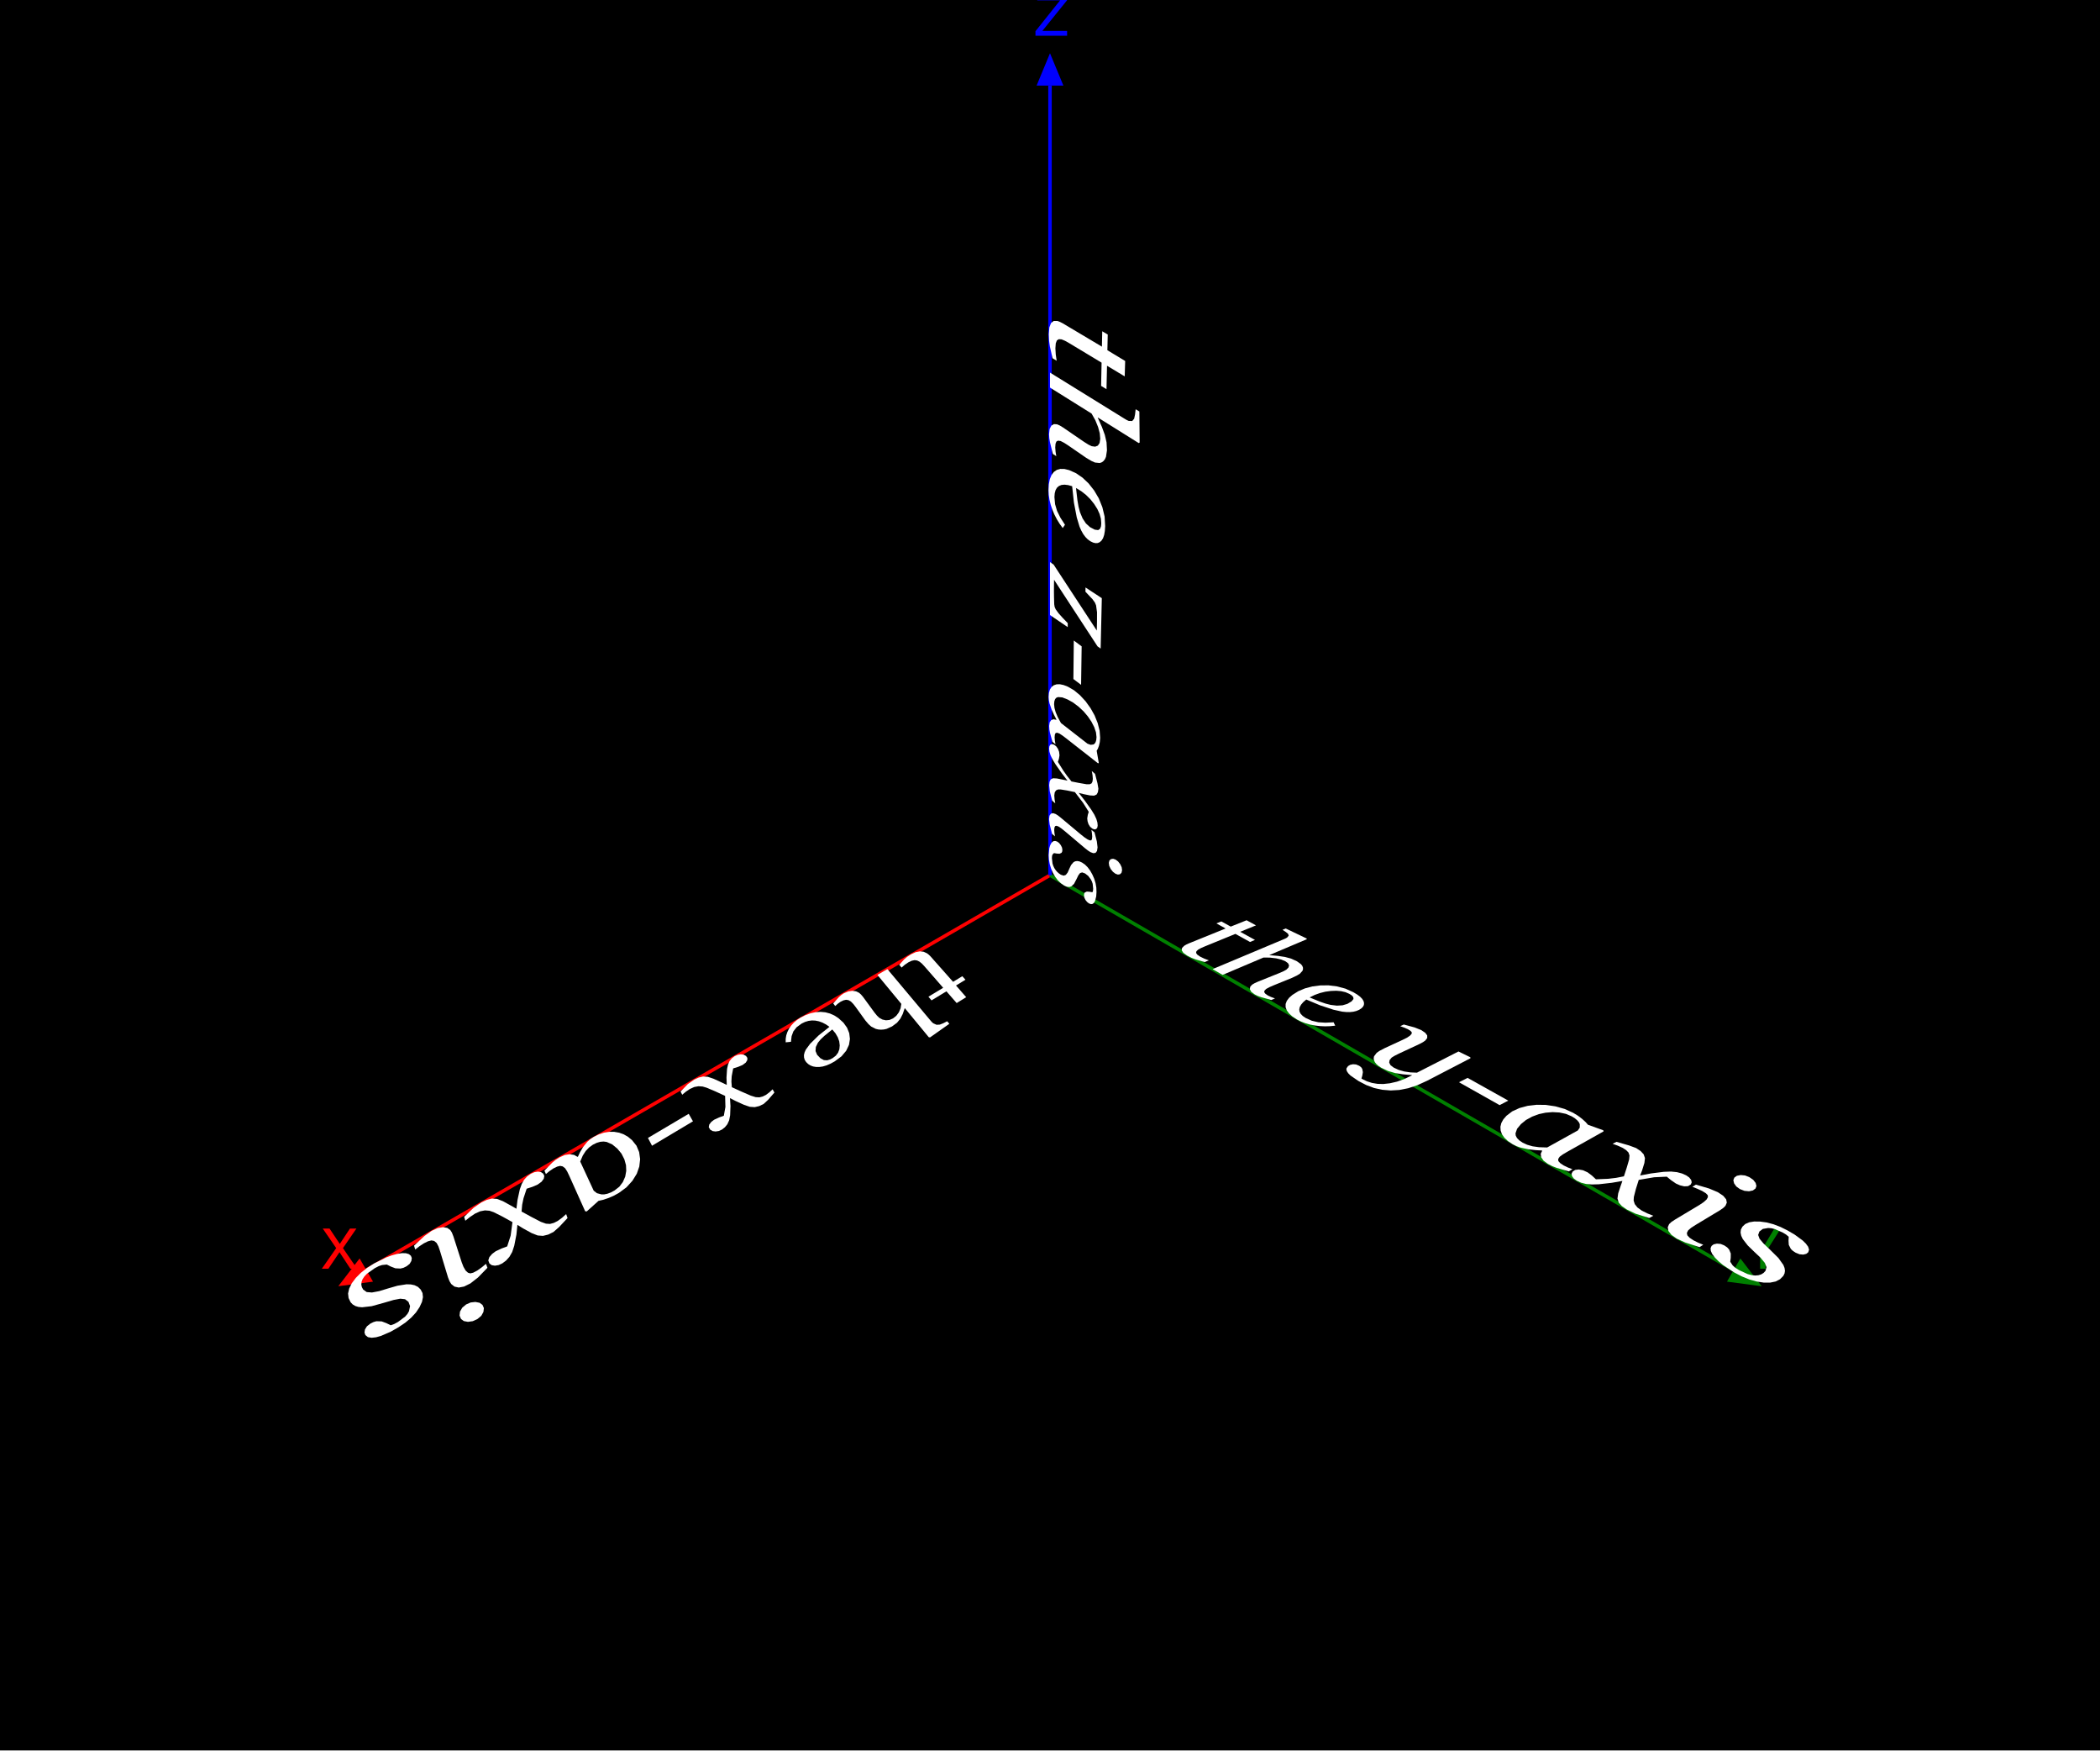
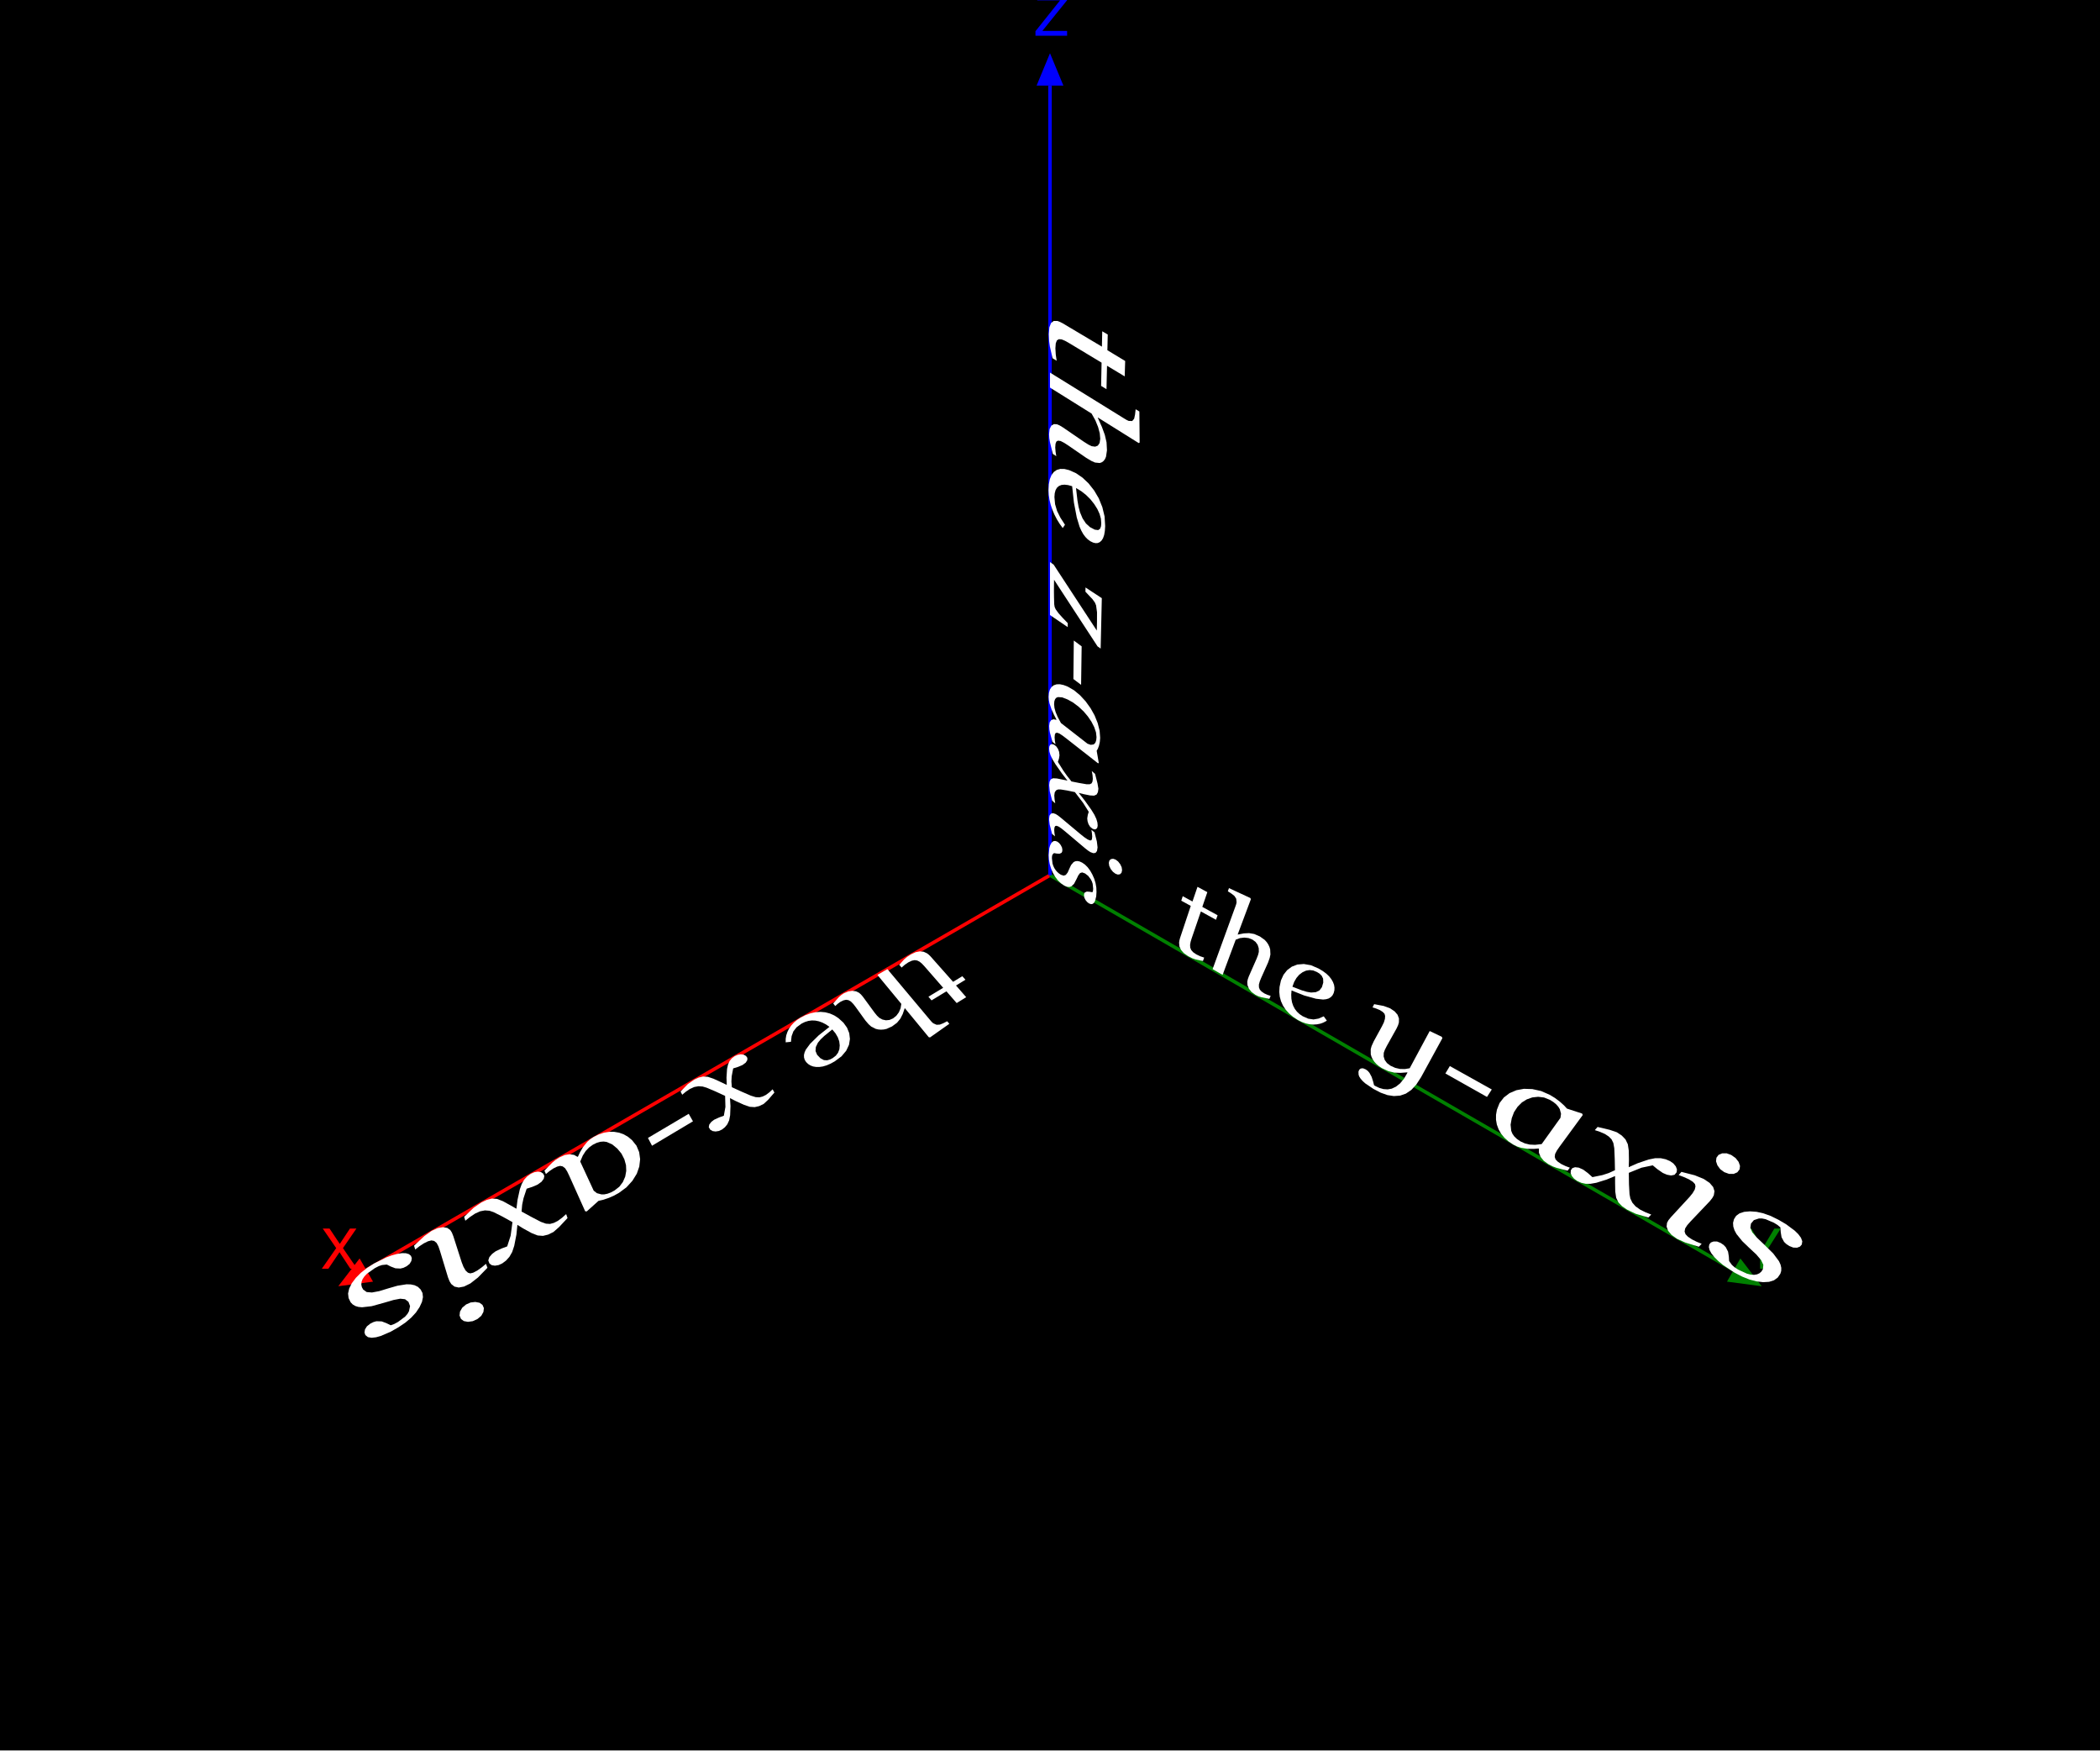
<svg xmlns="http://www.w3.org/2000/svg" xmlns:xlink="http://www.w3.org/1999/xlink" width="600pt" height="500pt" viewBox="0 0 600 500" version="1.1">
  <defs>
    <g>
      <symbol overflow="visible" id="glyph0-0">
        <path style="stroke:none;" d="M 0.516 0 L 0.516 -11.477 L 9.625 -11.477 L 9.625 0 Z M 8.188 -1.438 L 8.188 -10.039 L 1.953 -10.039 L 1.953 -1.438 Z M 8.188 -1.438 " />
      </symbol>
      <symbol overflow="visible" id="glyph0-1">
        <path style="stroke:none;" d="M 2.203 0 L 0.328 0 L 4.438 -5.883 L 0.586 -11.477 L 2.531 -11.477 L 5.461 -7.086 L 8.367 -11.477 L 10.219 -11.477 L 6.367 -5.883 L 10.406 0 L 8.477 0 L 5.383 -4.719 Z M 2.203 0 " />
      </symbol>
      <symbol overflow="visible" id="glyph0-2">
        <path style="stroke:none;" d="M 0.328 -11.477 L 2.141 -11.477 L 5.438 -5.961 L 8.734 -11.477 L 10.555 -11.477 L 6.219 -4.625 L 6.219 0 L 4.664 0 L 4.664 -4.625 Z M 0.328 -11.477 " />
      </symbol>
      <symbol overflow="visible" id="glyph0-3">
        <path style="stroke:none;" d="M 0.367 -1.289 L 7.406 -10.109 L 0.883 -10.109 L 0.883 -11.477 L 9.406 -11.477 L 9.406 -10.141 L 2.328 -1.367 L 9.406 -1.367 L 9.406 0 L 0.367 0 Z M 0.367 -1.289 " />
      </symbol>
    </g>
  </defs>
  <g id="surface90">
    <rect x="0" y="0" width="600" height="500" style="fill:rgb(0%,0%,0%);fill-opacity:1;stroke:none;" />
    <path style="fill:none;stroke-width:1;stroke-linecap:butt;stroke-linejoin:miter;stroke:rgb(100%,0%,0%);stroke-opacity:1;stroke-miterlimit:10;" d="M 300 250 L 104.664 362.777 " />
    <path style=" stroke:none;fill-rule:nonzero;fill:rgb(100%,0%,0%);fill-opacity:1;" d="M 106.578 366.094 L 96.66 367.398 L 102.75 359.465 " />
    <g style="fill:rgb(100%,0%,0%);fill-opacity:1;">
      <use xlink:href="#glyph0-1" x="91.621" y="362.398" />
    </g>
    <path style="fill:none;stroke-width:1;stroke-linecap:butt;stroke-linejoin:miter;stroke:rgb(0%,50.196%,0%);stroke-opacity:1;stroke-miterlimit:10;" d="M 300 250 L 495.336 362.777 " />
    <path style=" stroke:none;fill-rule:nonzero;fill:rgb(0%,50.196%,0%);fill-opacity:1;" d="M 497.25 359.465 L 503.34 367.398 L 493.422 366.094 " />
    <g style="fill:rgb(0%,50.196%,0%);fill-opacity:1;">
      <use xlink:href="#glyph0-2" x="498.227" y="362.398" />
    </g>
    <path style="fill:none;stroke-width:1;stroke-linecap:butt;stroke-linejoin:miter;stroke:rgb(0%,0%,100%);stroke-opacity:1;stroke-miterlimit:10;" d="M 300 250 L 300 24.445 " />
    <path style=" stroke:none;fill-rule:nonzero;fill:rgb(0%,0%,100%);fill-opacity:1;" d="M 296.172 24.445 L 300 15.207 L 303.828 24.445 " />
    <g style="fill:rgb(0%,0%,100%);fill-opacity:1;">
      <use xlink:href="#glyph0-3" x="295.48" y="10.207" />
    </g>
    <path style=" stroke:none;fill-rule:nonzero;fill:rgb(100%,100%,100%);fill-opacity:1;" d="M 260.266 272.605 L 261.613 271.984 L 262.816 271.746 L 263.902 271.863 L 264.875 272.316 L 265.387 272.715 L 265.863 273.184 L 272.305 280.449 L 274.945 278.848 L 275.852 279.852 L 273.145 281.5 L 276.055 284.836 L 273.336 286.52 L 270.41 283.164 L 266.156 285.75 L 265.266 284.707 L 269.48 282.156 L 264.176 276.074 L 263.453 275.297 L 262.766 274.719 L 262.059 274.363 L 261.324 274.254 L 260.508 274.426 L 259.508 274.898 L 258.496 275.594 L 257.598 276.379 L 256.93 275.59 L 258.328 274.035 L 259.16 273.324 Z M 238.633 287.367 L 238.066 286.621 L 239.672 284.824 L 240.324 284.242 L 241.082 283.734 L 242.336 283.188 L 243.516 283.012 L 244.586 283.164 L 245.449 283.586 L 246.004 284.074 L 246.594 284.773 L 249.84 289.207 L 250.582 290.121 L 251.211 290.723 L 252.133 291.227 L 253.121 291.438 L 254.148 291.34 L 255.156 290.898 L 256.082 290.156 L 256.809 289.176 L 257.309 288.016 L 257.52 286.746 L 250.684 278.473 L 253.543 276.82 L 265.828 291.469 L 266.227 291.926 L 266.637 292.293 L 267.586 292.719 L 268.52 292.672 L 269.496 292.285 L 270.621 291.711 L 271.242 292.438 L 265.734 296.324 L 265.367 296.273 L 258.539 287.992 L 258.477 288.027 L 257.918 289.652 L 257.238 290.988 L 256.293 292.137 L 254.867 293.191 L 253.309 293.895 L 252.516 294.066 L 251.711 294.121 L 250.938 294.059 L 250.207 293.887 L 248.906 293.219 L 248.152 292.543 L 247.246 291.488 L 244.453 287.613 L 243.785 286.758 L 243.109 286.07 L 242.406 285.68 L 241.723 285.578 L 241.004 285.742 L 240.145 286.152 L 239.344 286.727 Z M 230.914 303.938 L 230.32 303.363 L 229.922 302.738 L 229.723 302.074 L 229.699 301.363 L 229.879 300.613 L 230.23 299.824 L 231.457 298.16 L 233.93 295.727 L 236.992 293.309 L 235.984 292.617 L 234.973 292.094 L 233.965 291.727 L 232.949 291.523 L 231.949 291.484 L 230.961 291.617 L 229.992 291.914 L 229.031 292.379 L 227.605 293.422 L 226.68 294.602 L 226.176 295.969 L 225.984 297.586 L 224.477 297.734 L 224.484 296.73 L 224.645 295.738 L 224.973 294.766 L 225.445 293.809 L 226.078 292.906 L 226.836 292.078 L 227.727 291.336 L 228.73 290.676 L 230.203 289.934 L 231.645 289.414 L 233.066 289.113 L 234.457 289.031 L 235.828 289.16 L 237.125 289.504 L 238.375 290.059 L 239.559 290.828 L 240.984 292.121 L 242.008 293.551 L 242.637 295.113 L 242.836 296.773 L 242.57 298.445 L 241.777 300.125 L 240.441 301.723 L 238.516 303.156 L 237.316 303.82 L 236.18 304.312 L 235.102 304.629 L 234.078 304.773 L 233.145 304.766 L 232.301 304.625 L 231.562 304.344 Z M 234.41 302.285 L 235.406 302.809 L 236.328 302.867 L 237.176 302.625 L 237.914 302.234 L 238.812 301.539 L 239.438 300.703 L 239.816 299.73 L 239.922 298.617 L 239.781 297.449 L 239.371 296.297 L 238.715 295.168 L 237.793 294.055 L 235.52 295.898 L 234.445 296.918 L 233.684 297.848 L 233.094 299.074 L 233.012 300.223 L 233.457 301.289 Z M 202.93 322.691 L 202.504 321.973 L 202.652 321.207 L 203.223 320.469 L 204.023 319.852 L 205.449 319.191 L 206.809 318.707 L 207.262 316.195 L 207.176 313.031 L 204.336 311.723 L 201.883 310.691 L 200.758 310.359 L 199.574 310.277 L 198.367 310.492 L 197.133 311.039 L 195.969 311.828 L 194.918 312.703 L 194.453 311.781 L 196.535 309.648 L 198.34 308.391 L 199.625 307.793 L 200.867 307.5 L 202.234 307.582 L 203.848 308.125 L 205.965 309.094 L 207.648 309.891 L 207.57 307.809 L 207.73 305.332 L 208.012 304.055 L 208.457 303.062 L 209.098 302.289 L 209.938 301.664 L 210.797 301.293 L 211.656 301.152 L 212.477 301.254 L 213.148 301.625 L 213.531 302.168 L 213.512 302.828 L 213.066 303.535 L 212.156 304.211 L 210.895 304.742 L 209.48 305.184 L 209.055 307.434 L 208.973 308.953 L 209.098 310.551 L 211.832 311.797 L 214.523 312.965 L 215.898 313.391 L 216.965 313.449 L 217.902 313.211 L 218.848 312.746 L 219.863 311.98 L 220.746 311.148 L 221.262 312.078 L 219.434 314.184 L 218.176 315.34 L 216.91 315.949 L 215.633 316.246 L 214.242 316.152 L 212.613 315.605 L 210.199 314.504 L 208.566 313.672 L 208.711 315.93 L 208.609 318.559 L 208.328 320.016 L 207.812 321.137 L 207.109 321.996 L 206.242 322.668 L 205.375 323.059 L 204.441 323.203 L 203.598 323.082 Z M 186.297 327.273 L 185.129 325.043 L 196.777 318.152 L 197.992 320.297 Z M 164.996 330.441 L 165.141 330.359 L 165.695 329.168 L 166.559 327.684 L 167.793 326.148 L 168.625 325.418 L 169.625 324.75 L 171.105 324.02 L 172.574 323.535 L 174.031 323.297 L 175.48 323.301 L 176.898 323.543 L 178.211 324.016 L 179.438 324.723 L 180.578 325.672 L 181.852 327.262 L 182.617 329.098 L 182.895 331.109 L 182.656 333.211 L 181.945 335.254 L 180.691 337.281 L 178.973 339.164 L 176.816 340.754 L 175.297 341.586 L 173.707 342.258 L 172.23 342.738 L 171.004 343.016 L 167.645 346.031 L 167.195 345.992 L 162.594 335.746 L 162.039 334.598 L 161.445 333.68 L 160.754 333.164 L 160.023 333.023 L 159.172 333.238 L 158.066 333.777 L 156.984 334.523 L 155.977 335.355 L 155.551 334.375 L 157.801 332.078 L 158.699 331.336 L 159.879 330.578 L 161.363 329.922 L 162.766 329.703 L 164.016 329.887 Z M 169.629 340.109 L 170.555 340.828 L 171.871 341.176 L 172.66 341.16 L 173.539 340.984 L 174.52 340.621 L 175.586 340.047 L 176.957 338.973 L 177.965 337.629 L 178.633 336.098 L 178.926 334.461 L 178.859 332.84 L 178.391 331.148 L 177.566 329.527 L 176.383 328.102 L 174.93 326.895 L 173.344 326.191 L 172.469 326.07 L 171.516 326.145 L 170.496 326.441 L 169.398 326.977 L 168.316 327.758 L 167.348 328.766 L 166.508 330.078 L 165.777 331.785 Z M 139.84 360.906 L 139.508 360.027 L 139.82 359.086 L 140.598 358.18 L 141.605 357.426 L 143.309 356.621 L 144.91 356.027 L 145.898 352.957 L 146.418 349.094 L 143.535 347.496 L 141.031 346.242 L 139.855 345.84 L 138.562 345.738 L 137.191 346 L 135.719 346.664 L 134.281 347.629 L 132.949 348.691 L 132.617 347.57 L 135.336 344.973 L 137.57 343.445 L 139.109 342.719 L 140.535 342.359 L 142.023 342.461 L 143.699 343.117 L 145.848 344.297 L 147.547 345.266 L 147.863 342.734 L 148.52 339.727 L 149.074 338.18 L 149.758 336.973 L 150.609 336.035 L 151.656 335.281 L 152.672 334.832 L 153.645 334.66 L 154.527 334.781 L 155.195 335.23 L 155.516 335.891 L 155.363 336.691 L 154.738 337.547 L 153.613 338.363 L 152.117 339.012 L 150.473 339.547 L 149.574 342.281 L 149.191 344.125 L 149.02 346.07 L 151.801 347.59 L 154.543 349.016 L 155.984 349.531 L 157.148 349.605 L 158.23 349.316 L 159.363 348.746 L 160.625 347.816 L 161.758 346.797 L 162.152 347.93 L 159.738 350.5 L 158.129 351.91 L 156.609 352.656 L 155.141 353.016 L 153.625 352.902 L 151.926 352.238 L 149.473 350.891 L 147.828 349.875 L 147.551 352.633 L 146.926 355.848 L 146.336 357.629 L 145.547 359.004 L 144.602 360.059 L 143.508 360.879 L 142.473 361.359 L 141.41 361.535 L 140.5 361.391 Z M 118.641 356.922 L 118.293 355.82 L 121.238 353.078 L 123.301 351.598 L 125.074 350.785 L 126.582 350.531 L 127.812 350.754 L 128.672 351.379 L 129.117 352.086 L 129.527 353.125 L 131.91 360.551 L 132.414 361.844 L 133.035 362.93 L 133.703 363.535 L 134.359 363.734 L 135.203 363.531 L 136.379 362.914 L 137.688 361.973 L 138.855 361.004 L 139.266 362.137 L 136.559 364.914 L 134.406 366.598 L 132.586 367.496 L 131.062 367.777 L 129.852 367.508 L 128.926 366.773 L 128.449 365.996 L 128.016 364.914 L 125.707 357.312 L 125.258 356 L 124.746 355.043 L 124.059 354.465 L 123.262 354.316 L 122.301 354.559 L 121.066 355.168 L 119.82 355.992 Z M 131.711 376.75 L 131.301 375.785 L 131.426 374.652 L 132.07 373.535 L 133.176 372.605 L 134.469 372.039 L 135.82 371.891 L 137.023 372.125 L 137.848 372.727 L 138.254 373.648 L 138.121 374.75 L 137.516 375.84 L 136.465 376.734 L 135.074 377.383 L 133.695 377.574 L 132.52 377.352 Z M 106.875 360.906 L 110.363 359.164 L 111.973 358.574 L 113.496 358.16 L 114.863 357.949 L 115.961 357.973 L 116.812 358.223 L 117.402 358.707 L 117.66 359.359 L 117.531 360.18 L 117.039 361.016 L 116.188 361.691 L 115.258 362.145 L 114.398 362.352 L 112.973 362.281 L 111.641 361.77 L 110.516 361.207 L 109.145 361.348 L 108.234 361.652 L 107.094 362.238 L 104.879 363.801 L 104.125 364.59 L 103.586 365.391 L 103.301 366.172 L 103.23 366.93 L 103.387 367.656 L 103.766 368.352 L 104.77 369.066 L 106.266 369.191 L 108.336 368.805 L 110.992 367.996 L 113.574 367.254 L 116.148 366.848 L 117.359 366.883 L 118.445 367.113 L 119.402 367.578 L 120.176 368.324 L 120.719 369.348 L 120.844 370.527 L 120.57 371.867 L 119.875 373.367 L 118.84 374.914 L 117.48 376.387 L 115.816 377.801 L 113.82 379.141 L 111.613 380.395 L 108.797 381.609 L 107.441 381.984 L 106.176 382.125 L 105.125 381.945 L 104.391 381.359 L 104.137 380.633 L 104.273 379.754 L 104.828 378.859 L 105.781 378.098 L 106.703 377.637 L 107.539 377.398 L 109.051 377.445 L 110.379 377.941 L 111.637 378.551 L 112.637 378.191 L 113.695 377.617 L 115.746 376.082 L 116.422 375.305 L 116.859 374.523 L 117.16 373.074 L 116.707 371.867 L 115.727 371.113 L 114.367 370.965 L 112.445 371.328 L 109.738 372.121 L 106.176 373.105 L 103.461 373.414 L 102.414 373.316 L 101.512 373.047 L 100.77 372.602 L 100.18 371.988 L 99.594 370.781 L 99.449 369.48 L 99.762 368.07 L 100.508 366.559 L 101.648 365.035 L 103.082 363.586 L 104.832 362.207 Z M 94.031 368.918 Z M 94.031 368.918 " />
-     <path style=" stroke:none;fill-rule:nonzero;fill:rgb(100%,100%,100%);fill-opacity:1;" d="M 339.203 272.969 L 338.102 272.176 L 337.629 271.445 L 337.73 270.766 L 338.375 270.137 L 338.965 269.793 L 339.668 269.469 L 350.172 265.215 L 347.547 263.766 L 348.953 263.199 L 351.641 264.676 L 356.168 262.867 L 358.855 264.324 L 354.352 266.164 L 358.566 268.48 L 357.152 269.066 L 352.973 266.758 L 344.316 270.297 L 343.176 270.789 L 342.328 271.254 L 341.836 271.719 L 341.727 272.176 L 342.062 272.672 L 342.898 273.254 L 344.078 273.824 L 345.387 274.316 L 344.211 274.805 L 341.633 274.062 L 340.434 273.598 Z M 364.281 285.191 L 363.238 285.648 L 360.32 284.832 L 359.352 284.48 L 358.488 284.051 L 357.5 283.305 L 357.098 282.562 L 357.207 281.859 L 357.75 281.262 L 358.418 280.859 L 359.402 280.41 L 365.535 277.945 L 366.758 277.41 L 367.539 276.973 L 368.133 276.367 L 368.305 275.758 L 368.023 275.152 L 367.266 274.586 L 366.094 274.094 L 364.602 273.742 L 362.875 273.535 L 361.008 273.512 L 349.316 278.473 L 346.457 276.82 L 366.699 268.32 L 367.285 268.066 L 367.738 267.812 L 368.203 267.25 L 368.02 266.727 L 367.359 266.199 L 366.43 265.598 L 367.355 265.215 L 373.352 268.086 L 373.336 268.297 L 362.688 272.805 L 362.75 272.84 L 365.141 273.047 L 367.125 273.344 L 368.867 273.812 L 370.535 274.57 L 371.73 275.434 L 372.082 275.891 L 372.27 276.367 L 372.289 276.832 L 372.152 277.289 L 371.395 278.133 L 370.539 278.656 L 369.16 279.312 L 363.895 281.453 L 362.711 281.969 L 361.77 282.477 L 361.277 282.969 L 361.203 283.418 L 361.539 283.859 L 362.266 284.363 L 363.23 284.812 Z M 389 288 L 388.324 288.445 L 387.547 288.773 L 386.672 288.992 L 385.699 289.098 L 384.633 289.082 L 383.484 288.969 L 380.957 288.406 L 377.133 287.148 L 373.219 285.508 L 372.371 286.234 L 371.754 286.949 L 371.363 287.645 L 371.215 288.332 L 371.301 288.988 L 371.637 289.613 L 372.215 290.207 L 373.043 290.773 L 374.781 291.559 L 376.637 291.996 L 378.688 292.125 L 381.031 292.012 L 381.492 292.977 L 380.051 293.121 L 378.602 293.164 L 377.141 293.098 L 375.676 292.926 L 374.254 292.645 L 372.926 292.266 L 371.695 291.785 L 370.57 291.215 L 369.254 290.348 L 368.281 289.473 L 367.637 288.582 L 367.32 287.684 L 367.324 286.777 L 367.656 285.895 L 368.305 285.023 L 369.266 284.18 L 370.938 283.133 L 372.84 282.328 L 374.957 281.77 L 377.254 281.473 L 379.605 281.457 L 382.027 281.762 L 384.414 282.398 L 386.66 283.414 L 387.746 284.066 L 388.602 284.703 L 389.207 285.328 L 389.578 285.938 L 389.727 286.512 L 389.684 287.051 L 389.438 287.543 Z M 386.168 286.031 L 386.711 285.352 L 386.633 284.781 L 386.168 284.289 L 385.516 283.883 L 384.43 283.41 L 383.191 283.121 L 381.801 283 L 380.254 283.059 L 378.656 283.273 L 377.109 283.66 L 375.617 284.199 L 374.172 284.91 L 377.133 286.121 L 378.738 286.672 L 380.164 287.035 L 381.969 287.254 L 383.574 287.16 L 384.969 286.746 Z M 403.438 307.152 L 403.328 307.09 L 400.828 306.863 L 398.621 306.516 L 396.59 305.922 L 394.629 304.984 L 393.844 304.469 L 393.238 303.934 L 392.812 303.387 L 392.562 302.816 L 392.484 302.246 L 392.59 301.719 L 393.332 300.742 L 394.098 300.199 L 395.625 299.395 L 400.746 297.031 L 401.977 296.418 L 402.844 295.836 L 403.305 295.324 L 403.383 294.91 L 403.039 294.492 L 402.25 293.984 L 401.16 293.516 L 400.066 293.121 L 401.082 292.645 L 404.141 293.469 L 406.059 294.23 L 407.203 295.004 L 407.773 295.758 L 407.777 296.496 L 407.223 297.223 L 406.578 297.676 L 405.637 298.18 L 399.66 300.969 L 398.41 301.598 L 397.609 302.098 L 397.031 302.801 L 396.914 303.535 L 397.289 304.254 L 398.18 304.941 L 399.609 305.605 L 401.234 306.062 L 403 306.324 L 404.848 306.398 L 416.711 300.344 L 420.086 301.996 L 420.141 302.273 L 407.734 308.715 L 404.992 309.965 L 402.344 310.844 L 399.785 311.344 L 397.332 311.484 L 394.883 311.281 L 392.594 310.777 L 390.371 309.945 L 388.141 308.789 L 385.852 307.215 L 385.223 306.586 L 384.848 306.027 L 384.68 305.539 L 384.715 305.145 L 385.168 304.512 L 385.789 304.152 L 386.586 303.988 L 387.461 304.059 L 388.34 304.43 L 388.891 304.84 L 389.211 305.312 L 389.395 306.238 L 389.23 307.238 L 388.988 308.07 L 389.422 308.328 L 390.578 308.879 L 391.977 309.324 L 393.543 309.59 L 395.207 309.641 L 397.113 309.43 L 399.141 308.965 L 401.258 308.211 Z M 430.934 314.383 L 428.465 315.672 L 416.859 309.133 L 419.324 307.891 Z M 440.621 328.703 L 440.473 328.617 L 438.84 328.535 L 436.734 328.305 L 434.457 327.809 L 433.297 327.395 L 432.172 326.836 L 430.836 325.938 L 429.824 324.988 L 429.129 323.984 L 428.754 322.926 L 428.691 321.844 L 428.953 320.781 L 429.527 319.738 L 430.422 318.707 L 432.07 317.449 L 434.129 316.504 L 436.488 315.871 L 439.066 315.574 L 441.668 315.609 L 444.379 316.016 L 447.031 316.758 L 449.453 317.855 L 450.836 318.695 L 452.055 319.617 L 453.031 320.508 L 453.703 321.277 L 458.078 322.852 L 458.172 323.168 L 447.762 329.016 L 446.547 329.73 L 445.613 330.418 L 445.191 331.07 L 445.238 331.648 L 445.75 332.223 L 446.738 332.891 L 447.965 333.48 L 449.277 333.988 L 448.219 334.598 L 444.734 333.582 L 443.551 333.125 L 442.262 332.461 L 441.016 331.539 L 440.34 330.551 L 440.207 329.574 Z M 450.805 322.91 L 451.355 322.098 L 451.367 321.113 L 451.117 320.578 L 450.66 320.023 L 449.965 319.438 L 449 318.844 L 447.379 318.16 L 445.543 317.777 L 443.574 317.668 L 441.566 317.836 L 439.656 318.246 L 437.75 318.957 L 436 319.914 L 434.562 321.09 L 433.453 322.422 L 432.996 323.742 L 433.078 324.406 L 433.434 325.078 L 434.086 325.742 L 435.062 326.406 L 436.34 326.992 L 437.871 327.43 L 439.738 327.691 L 442.047 327.766 Z M 483.09 338.328 L 482.297 338.82 L 481.211 338.871 L 479.992 338.578 L 478.848 338.074 L 477.41 337.082 L 476.234 336.109 L 472.613 336.277 L 468.215 337.023 L 467.395 339.629 L 466.816 341.898 L 466.754 342.922 L 467.074 343.941 L 467.84 344.906 L 469.105 345.82 L 470.699 346.609 L 472.363 347.277 L 471.211 347.918 L 467.297 346.688 L 464.766 345.465 L 463.402 344.516 L 462.508 343.531 L 462.133 342.352 L 462.344 340.867 L 462.996 338.887 L 463.543 337.328 L 460.539 337.852 L 456.816 338.277 L 454.805 338.332 L 453.145 338.188 L 451.746 337.828 L 450.512 337.266 L 449.652 336.633 L 449.145 335.949 L 449.023 335.246 L 449.367 334.609 L 450.062 334.176 L 451.07 334.055 L 452.281 334.273 L 453.602 334.871 L 454.836 335.793 L 455.984 336.859 L 459.465 336.715 L 461.711 336.453 L 463.977 336.008 L 464.777 333.551 L 465.465 331.199 L 465.57 330.047 L 465.281 329.207 L 464.617 328.527 L 463.637 327.887 L 462.215 327.246 L 460.738 326.715 L 461.863 326.156 L 465.43 327.18 L 467.465 327.934 L 468.754 328.789 L 469.617 329.719 L 469.988 330.805 L 469.832 332.176 L 469.176 334.297 L 468.609 335.77 L 471.711 335.184 L 475.359 334.723 L 477.434 334.645 L 479.137 334.82 L 480.551 335.191 L 481.773 335.73 L 482.629 336.328 L 483.18 337.027 L 483.352 337.715 Z M 486.645 355.555 L 485.586 356.238 L 481.484 354.91 L 479.078 353.812 L 477.527 352.703 L 476.691 351.605 L 476.496 350.559 L 476.883 349.672 L 477.504 349.082 L 478.5 348.41 L 485.555 344.188 L 486.711 343.414 L 487.598 342.625 L 487.973 341.957 L 487.938 341.422 L 487.426 340.875 L 486.375 340.215 L 484.941 339.555 L 483.539 339 L 484.555 338.379 L 488.336 339.496 L 490.797 340.535 L 492.352 341.566 L 493.191 342.574 L 493.375 343.527 L 492.988 344.426 L 492.387 345.016 L 491.457 345.676 L 484.418 349.914 L 483.18 350.715 L 482.332 351.445 L 481.957 352.184 L 482.09 352.859 L 482.715 353.531 L 483.832 354.281 L 485.195 354.965 Z M 501.578 339.484 L 500.828 340.043 L 499.715 340.281 L 498.414 340.156 L 497.113 339.652 L 496.094 338.91 L 495.457 338.016 L 495.242 337.117 L 495.52 336.383 L 496.25 335.852 L 497.34 335.645 L 498.582 335.762 L 499.801 336.234 L 500.918 337.004 L 501.609 337.891 L 501.84 338.758 Z M 495.488 363.465 L 492.25 361.32 L 490.988 360.25 L 489.949 359.188 L 489.195 358.172 L 488.797 357.289 L 488.738 356.52 L 489.027 355.875 L 489.621 355.434 L 490.535 355.234 L 491.602 355.316 L 492.641 355.734 L 493.473 356.297 L 494.023 356.895 L 494.508 358.043 L 494.496 359.289 L 494.352 360.406 L 495.047 361.453 L 495.727 362.066 L 496.797 362.758 L 499.32 363.93 L 500.445 364.227 L 501.484 364.34 L 502.402 364.262 L 503.199 364.02 L 503.871 363.605 L 504.414 363.031 L 504.719 361.957 L 504.23 360.73 L 503.004 359.25 L 501.129 357.48 L 499.355 355.754 L 497.934 353.922 L 497.496 352.988 L 497.305 352.086 L 497.402 351.203 L 497.848 350.375 L 498.652 349.629 L 499.762 349.145 L 501.172 348.914 L 502.891 348.934 L 504.773 349.188 L 506.707 349.699 L 508.691 350.457 L 510.738 351.473 L 512.789 352.676 L 515.051 354.336 L 515.949 355.211 L 516.605 356.102 L 516.875 356.949 L 516.641 357.707 L 516.078 358.156 L 515.211 358.367 L 514.145 358.27 L 513.039 357.82 L 512.227 357.285 L 511.66 356.738 L 511.082 355.582 L 511.008 354.418 L 511.066 353.277 L 510.328 352.66 L 509.367 352.074 L 507.102 351.074 L 506.094 350.832 L 505.184 350.77 L 503.672 351.031 L 502.68 351.773 L 502.332 352.762 L 502.723 353.836 L 503.84 355.168 L 505.707 356.949 L 508.113 359.332 L 509.535 361.324 L 509.871 362.184 L 509.988 363 L 509.867 363.754 L 509.512 364.465 L 508.57 365.406 L 507.336 366.047 L 505.793 366.363 L 503.953 366.371 L 501.922 366.059 L 499.832 365.477 L 497.68 364.605 Z M 509.07 370.707 Z M 509.07 370.707 " />
+     <path style=" stroke:none;fill-rule:nonzero;fill:rgb(100%,100%,100%);fill-opacity:1;" d="M 339.445 273.109 L 338.23 272.25 L 337.426 271.328 L 336.98 270.328 L 336.887 269.262 L 336.977 268.617 L 337.145 267.973 L 340.219 258.762 L 337.508 257.273 L 337.926 255.984 L 340.707 257.508 L 342.141 253.316 L 344.957 254.832 L 343.516 259.043 L 347.883 261.434 L 347.426 262.727 L 343.109 260.352 L 340.492 267.988 L 340.18 269 L 340.023 269.887 L 340.07 270.676 L 340.344 271.367 L 340.898 271.992 L 341.809 272.617 L 342.918 273.148 L 344.047 273.531 L 343.699 274.508 L 341.648 274.07 L 340.617 273.707 Z M 363.043 284.465 L 362.684 285.324 L 360.324 284.836 L 359.492 284.559 L 358.676 284.156 L 357.57 283.344 L 356.832 282.41 L 356.426 281.406 L 356.363 280.449 L 356.508 279.727 L 356.816 278.867 L 359.035 273.836 L 359.457 272.738 L 359.664 271.891 L 359.637 270.84 L 359.328 269.879 L 358.727 269.039 L 357.84 268.387 L 356.734 267.953 L 355.523 267.816 L 354.27 267.965 L 353.062 268.418 L 349.316 278.473 L 346.457 276.82 L 352.996 258.859 L 353.195 258.285 L 353.309 257.746 L 353.203 256.715 L 352.695 255.926 L 351.871 255.273 L 350.812 254.59 L 351.133 253.684 L 357.25 256.516 L 357.391 256.855 L 353.629 266.91 L 353.695 266.945 L 355.379 266.617 L 356.879 266.539 L 358.348 266.785 L 359.969 267.492 L 361.359 268.488 L 361.902 269.09 L 362.355 269.762 L 362.688 270.461 L 362.906 271.18 L 362.977 272.637 L 362.766 273.629 L 362.305 274.941 L 360.348 279.301 L 359.941 280.305 L 359.684 281.234 L 359.699 282.039 L 359.949 282.68 L 360.453 283.223 L 361.238 283.762 L 362.133 284.168 Z M 381.254 282.863 L 381.051 283.664 L 380.711 284.32 L 380.238 284.824 L 379.633 285.203 L 378.891 285.418 L 378.035 285.512 L 375.98 285.281 L 372.633 284.355 L 369.012 282.914 L 368.918 284.133 L 368.969 285.27 L 369.152 286.324 L 369.488 287.309 L 369.953 288.191 L 370.562 288.98 L 371.301 289.672 L 372.188 290.273 L 373.801 290.984 L 375.285 291.199 L 376.723 290.949 L 378.215 290.305 L 379.102 291.539 L 378.227 292.031 L 377.289 292.391 L 376.281 292.594 L 375.215 292.66 L 374.117 292.562 L 373.023 292.324 L 371.938 291.922 L 370.859 291.383 L 369.48 290.477 L 368.312 289.488 L 367.34 288.41 L 366.57 287.246 L 366 285.996 L 365.648 284.699 L 365.508 283.34 L 365.582 281.93 L 365.984 280.051 L 366.711 278.445 L 367.75 277.121 L 369.09 276.121 L 370.668 275.512 L 372.52 275.359 L 374.574 275.715 L 376.777 276.668 L 377.949 277.375 L 378.945 278.113 L 379.758 278.891 L 380.395 279.703 L 380.855 280.516 L 381.156 281.316 L 381.281 282.098 Z M 378.074 280.66 L 378.031 279.535 L 377.621 278.711 L 376.988 278.094 L 376.277 277.652 L 375.23 277.219 L 374.191 277.094 L 373.16 277.254 L 372.145 277.719 L 371.199 278.426 L 370.41 279.355 L 369.758 280.488 L 369.258 281.848 L 371.988 282.895 L 373.41 283.312 L 374.594 283.508 L 375.953 283.406 L 376.988 282.902 L 377.688 281.984 Z M 402.145 306.383 L 402.031 306.316 L 400.137 306.457 L 398.402 306.387 L 396.668 305.969 L 394.812 305.094 L 393.996 304.559 L 393.293 303.969 L 392.703 303.324 L 392.223 302.621 L 391.863 301.883 L 391.648 301.164 L 391.629 299.723 L 391.863 298.848 L 392.488 297.461 L 394.84 293.164 L 395.391 292.043 L 395.695 291.027 L 395.75 290.199 L 395.578 289.59 L 395.094 289.066 L 394.23 288.512 L 393.168 288.074 L 392.152 287.754 L 392.617 286.832 L 395.328 287.34 L 397.176 288.016 L 398.457 288.883 L 399.297 289.848 L 399.699 290.906 L 399.684 292.066 L 399.449 292.848 L 399.027 293.758 L 396.203 298.816 L 395.656 299.91 L 395.359 300.734 L 395.328 301.781 L 395.637 302.777 L 396.281 303.66 L 397.27 304.406 L 398.625 305.023 L 400.012 305.34 L 401.402 305.367 L 402.77 305.137 L 408.488 294.504 L 411.934 296.156 L 412.113 296.543 L 406.023 307.684 L 404.668 309.777 L 403.223 311.34 L 401.676 312.387 L 400.043 312.953 L 398.254 313.086 L 396.434 312.812 L 394.504 312.125 L 392.402 311.035 L 390.039 309.434 L 389.285 308.742 L 388.734 308.102 L 388.359 307.516 L 388.172 307.004 L 388.129 306.125 L 388.348 305.555 L 388.793 305.207 L 389.422 305.145 L 390.215 305.469 L 390.805 305.902 L 391.277 306.453 L 391.898 307.609 L 392.316 308.906 L 392.594 309.996 L 393.023 310.25 L 394.09 310.754 L 395.27 311.09 L 396.473 311.172 L 397.641 310.969 L 398.852 310.395 L 400.023 309.465 L 401.133 308.137 Z M 426.227 311.199 L 424.855 313.328 L 412.969 306.633 L 414.238 304.508 Z M 439.695 328.145 L 439.547 328.062 L 438.227 328.168 L 436.492 328.16 L 434.527 327.848 L 433.469 327.492 L 432.379 326.953 L 430.996 326.031 L 429.84 324.996 L 428.895 323.848 L 428.172 322.586 L 427.672 321.234 L 427.43 319.855 L 427.434 318.434 L 427.691 316.973 L 428.445 315.074 L 429.672 313.488 L 431.293 312.25 L 433.254 311.41 L 435.402 311.012 L 437.809 311.09 L 440.324 311.645 L 442.797 312.73 L 444.289 313.637 L 445.68 314.688 L 446.844 315.73 L 447.699 316.66 L 452.031 318.078 L 452.219 318.488 L 445.547 327.594 L 444.82 328.648 L 444.316 329.621 L 444.211 330.477 L 444.453 331.18 L 445.07 331.816 L 446.098 332.508 L 447.293 333.082 L 448.531 333.539 L 447.883 334.402 L 444.738 333.586 L 443.641 333.176 L 442.379 332.527 L 441.062 331.562 L 440.164 330.449 L 439.695 329.273 Z M 445.844 319.301 L 446.008 318.137 L 445.652 316.82 L 445.238 316.141 L 444.645 315.465 L 443.836 314.793 L 442.797 314.152 L 441.168 313.496 L 439.484 313.289 L 437.805 313.469 L 436.223 314.031 L 434.836 314.895 L 433.59 316.145 L 432.582 317.668 L 431.926 319.41 L 431.598 321.273 L 431.777 323.004 L 432.109 323.828 L 432.656 324.617 L 433.426 325.355 L 434.445 326.043 L 435.672 326.598 L 437.043 326.938 L 438.613 327.012 L 440.477 326.797 Z M 479.039 334.852 L 478.434 335.574 L 477.453 335.77 L 476.266 335.547 L 475.098 335.047 L 473.535 333.965 L 472.215 332.871 L 469.023 333.539 L 465.375 335.012 L 465.422 338.312 L 465.578 341.113 L 465.816 342.34 L 466.375 343.516 L 467.293 344.578 L 468.617 345.523 L 470.184 346.297 L 471.785 346.926 L 470.969 347.773 L 467.324 346.703 L 464.863 345.516 L 463.453 344.543 L 462.422 343.48 L 461.766 342.133 L 461.5 340.352 L 461.453 337.898 L 461.449 335.934 L 459.07 336.922 L 456.105 337.848 L 454.469 338.137 L 453.07 338.145 L 451.82 337.867 L 450.633 337.336 L 449.73 336.676 L 449.09 335.914 L 448.754 335.086 L 448.812 334.281 L 449.23 333.676 L 450.008 333.406 L 451.07 333.523 L 452.355 334.098 L 453.672 335.074 L 454.969 336.238 L 457.816 335.66 L 459.625 335.074 L 461.418 334.258 L 461.355 331.078 L 461.223 327.984 L 460.953 326.477 L 460.434 325.426 L 459.637 324.629 L 458.57 323.926 L 457.117 323.293 L 455.66 322.812 L 456.453 321.906 L 459.918 322.727 L 461.965 323.426 L 463.379 324.371 L 464.434 325.473 L 465.094 326.848 L 465.363 328.652 L 465.414 331.461 L 465.352 333.395 L 467.91 332.266 L 471.039 331.203 L 472.898 330.832 L 474.5 330.832 L 475.902 331.133 L 477.172 331.672 L 478.113 332.336 L 478.801 333.168 L 479.129 334.035 Z M 486.188 355.273 L 485.395 356.125 L 481.512 354.926 L 479.176 353.871 L 477.578 352.734 L 476.594 351.547 L 476.172 350.363 L 476.289 349.309 L 476.684 348.566 L 477.391 347.691 L 482.707 341.926 L 483.59 340.84 L 484.23 339.762 L 484.426 338.879 L 484.273 338.207 L 483.672 337.574 L 482.539 336.859 L 481.051 336.191 L 479.617 335.656 L 480.406 334.734 L 484.203 335.707 L 486.758 336.742 L 488.461 337.879 L 489.473 339.062 L 489.848 340.246 L 489.664 341.422 L 489.223 342.223 L 488.492 343.137 L 482.984 348.93 L 482.059 349.977 L 481.473 350.898 L 481.312 351.781 L 481.582 352.547 L 482.277 353.266 L 483.43 354.035 L 484.781 354.711 Z M 497.02 334.027 L 496.379 334.863 L 495.324 335.32 L 494.02 335.316 L 492.648 334.816 L 491.5 333.977 L 490.691 332.875 L 490.293 331.711 L 490.41 330.695 L 491.016 329.879 L 492.047 329.445 L 493.309 329.43 L 494.621 329.898 L 495.887 330.785 L 496.75 331.891 L 497.145 333.023 Z M 495.59 363.523 L 492.312 361.355 L 490.984 360.25 L 489.855 359.133 L 488.988 358.043 L 488.457 357.078 L 488.246 356.215 L 488.375 355.461 L 488.816 354.91 L 489.602 354.617 L 490.582 354.625 L 491.605 355.031 L 492.469 355.613 L 493.082 356.258 L 493.734 357.535 L 493.957 358.945 L 494.027 360.207 L 494.84 361.328 L 495.562 361.969 L 496.648 362.668 L 499.137 363.816 L 500.207 364.082 L 501.176 364.148 L 502.008 364.012 L 502.707 363.695 L 503.27 363.195 L 503.688 362.52 L 503.812 361.293 L 503.168 359.93 L 501.789 358.316 L 499.746 356.41 L 497.797 354.535 L 496.148 352.5 L 495.57 351.43 L 495.227 350.371 L 495.156 349.305 L 495.422 348.262 L 496.047 347.277 L 497.02 346.578 L 498.332 346.152 L 500 346.012 L 501.875 346.141 L 503.852 346.586 L 505.926 347.332 L 508.109 348.402 L 510.316 349.695 L 512.797 351.543 L 513.805 352.535 L 514.566 353.566 L 514.938 354.57 L 514.789 355.5 L 514.277 356.082 L 513.441 356.398 L 512.375 356.363 L 511.227 355.914 L 510.363 355.34 L 509.734 354.734 L 509.012 353.395 L 508.785 351.992 L 508.684 350.594 L 507.867 349.906 L 506.832 349.27 L 504.453 348.25 L 503.43 348.047 L 502.527 348.055 L 501.105 348.52 L 500.273 349.516 L 500.102 350.738 L 500.652 351.996 L 501.938 353.488 L 503.996 355.445 L 506.648 358.059 L 508.285 360.262 L 508.723 361.223 L 508.938 362.145 L 508.922 363.012 L 508.676 363.828 L 507.914 364.938 L 506.844 365.711 L 505.453 366.145 L 503.75 366.246 L 501.844 366.012 L 499.852 365.488 L 497.758 364.652 Z M 509.07 370.707 Z M 509.07 370.707 " />
    <path style=" stroke:none;fill-rule:nonzero;fill:rgb(100%,100%,100%);fill-opacity:1;" d="M 299.66 95.457 L 299.816 93.523 L 300.289 92.285 L 301.055 91.676 L 302.102 91.68 L 302.82 91.938 L 303.586 92.324 L 314.832 99.016 L 314.926 94.629 L 316.496 95.551 L 316.395 100.039 L 321.477 103.113 L 321.344 107.512 L 316.293 104.473 L 316.141 111.164 L 314.602 110.227 L 314.738 103.59 L 305.492 98.02 L 304.281 97.34 L 303.285 96.934 L 302.504 96.891 L 301.961 97.242 L 301.648 98.078 L 301.539 99.5 L 301.645 101.254 L 301.906 103.047 L 300.727 102.32 L 299.973 99.008 L 299.742 97.34 Z M 301.801 130.301 L 300.805 129.645 L 299.992 126.328 L 299.801 125.16 L 299.734 124.027 L 299.898 122.531 L 300.383 121.582 L 301.117 121.141 L 302 121.195 L 302.77 121.527 L 303.758 122.129 L 309.734 126.219 L 310.996 127.012 L 311.91 127.453 L 312.902 127.586 L 313.668 127.289 L 314.172 126.543 L 314.355 125.34 L 314.219 123.766 L 313.738 121.973 L 312.957 120.051 L 311.887 118.137 L 300 110.711 L 300 106.43 L 321.273 119.586 L 321.941 119.984 L 322.527 120.246 L 323.5 120.25 L 324.043 119.602 L 324.293 118.43 L 324.473 116.898 L 325.531 117.543 L 325.613 126.41 L 325.344 126.559 L 313.656 119.25 L 313.656 119.34 L 314.832 121.953 L 315.66 124.211 L 316.156 126.352 L 316.277 128.621 L 316 130.473 L 315.699 131.164 L 315.277 131.699 L 314.777 132.062 L 314.207 132.258 L 312.863 132.121 L 311.82 131.66 L 310.352 130.785 L 305.223 127.25 L 304.059 126.496 L 303.039 125.973 L 302.289 125.867 L 301.82 126.129 L 301.578 126.77 L 301.496 127.824 L 301.594 129.047 Z M 312.32 154.984 L 311.52 154.598 L 310.781 154.059 L 310.105 153.375 L 309.488 152.543 L 308.938 151.559 L 308.445 150.445 L 307.648 147.812 L 306.832 143.547 L 306.328 138.883 L 305.164 138.559 L 304.148 138.441 L 303.281 138.523 L 302.559 138.82 L 301.992 139.312 L 301.59 140.008 L 301.352 140.898 L 301.266 141.988 L 301.453 144.023 L 302.02 145.945 L 302.965 147.859 L 304.281 149.895 L 303.633 150.832 L 302.758 149.625 L 301.973 148.359 L 301.281 147.02 L 300.68 145.617 L 300.203 144.184 L 299.855 142.773 L 299.648 141.387 L 299.574 140.027 L 299.672 138.301 L 299.953 136.859 L 300.43 135.695 L 301.094 134.816 L 301.941 134.223 L 302.957 133.941 L 304.141 133.961 L 305.484 134.293 L 307.434 135.164 L 309.289 136.438 L 311.035 138.094 L 312.613 140.098 L 313.938 142.348 L 314.957 144.867 L 315.598 147.535 L 315.762 150.27 L 315.672 151.672 L 315.469 152.828 L 315.152 153.742 L 314.719 154.418 L 314.211 154.867 L 313.641 155.113 L 313.012 155.148 Z M 312.789 151.293 L 313.773 151.418 L 314.32 151.023 L 314.578 150.309 L 314.645 149.457 L 314.543 148.152 L 314.168 146.809 L 313.531 145.41 L 312.625 143.977 L 311.523 142.59 L 310.285 141.367 L 308.926 140.301 L 307.43 139.395 L 307.84 142.926 L 308.156 144.75 L 308.562 146.289 L 309.316 148.086 L 310.266 149.516 L 311.426 150.574 Z M 314.473 185.262 L 313.582 184.629 L 301.16 165.609 L 301.137 167.121 L 301.125 168.898 L 301.145 170.488 L 301.207 172.605 L 301.324 173.344 L 301.613 174.027 L 302.457 175.191 L 303.645 176.512 L 305.074 177.996 L 305.066 179.133 L 300 175.684 L 300 160.551 L 301.035 161.277 L 313.371 180.113 L 313.426 177.578 L 313.434 174.887 L 313.164 172.914 L 312.824 172.105 L 312.129 171.141 L 310.125 169.016 L 310.145 167.805 L 314.805 170.863 Z M 308.887 195.621 L 306.684 193.961 L 306.801 182.965 L 309.043 184.621 Z M 301.824 205.621 L 301.824 205.5 L 301.195 204.285 L 300.469 202.703 L 299.867 200.938 L 299.68 200.008 L 299.609 199.074 L 299.703 197.91 L 299.977 196.969 L 300.43 196.246 L 301.066 195.746 L 301.871 195.473 L 302.809 195.449 L 303.883 195.672 L 305.102 196.145 L 306.859 197.164 L 308.566 198.582 L 310.164 200.312 L 311.586 202.285 L 312.738 204.34 L 313.621 206.535 L 314.18 208.723 L 314.332 210.766 L 314.234 211.941 L 313.996 212.996 L 313.68 213.852 L 313.336 214.449 L 313.941 217.934 L 313.719 218.031 L 304.617 210.902 L 303.566 210.105 L 302.66 209.512 L 302 209.289 L 301.594 209.398 L 301.387 209.84 L 301.316 210.633 L 301.395 211.586 L 301.57 212.586 L 300.695 211.895 L 299.984 209.281 L 299.824 208.375 L 299.766 207.359 L 299.91 206.328 L 300.344 205.691 L 301.004 205.449 Z M 310.715 212.434 L 311.621 212.754 L 312.438 212.648 L 312.773 212.391 L 313.035 211.973 L 313.219 211.363 L 313.289 210.543 L 313.141 209.195 L 312.645 207.715 L 311.852 206.164 L 310.809 204.629 L 309.609 203.211 L 308.172 201.863 L 306.617 200.688 L 305.043 199.805 L 303.512 199.207 L 302.297 199.113 L 301.82 199.297 L 301.465 199.688 L 301.246 200.297 L 301.168 201.141 L 301.277 202.191 L 301.605 203.395 L 302.203 204.816 L 303.133 206.531 Z M 312.164 236.727 L 311.473 236.172 L 310.996 235.41 L 310.727 234.559 L 310.641 233.754 L 310.805 232.738 L 311.07 231.895 L 309.461 229.336 L 307.109 226.258 L 304.879 225.797 L 303.035 225.5 L 302.297 225.504 L 301.719 225.77 L 301.352 226.332 L 301.227 227.223 L 301.309 228.32 L 301.5 229.461 L 300.625 228.707 L 299.934 226.035 L 299.773 224.273 L 299.883 223.301 L 300.199 222.633 L 300.859 222.305 L 301.977 222.363 L 303.645 222.695 L 304.992 222.988 L 303.391 220.91 L 301.582 218.332 L 300.73 216.926 L 300.164 215.754 L 299.848 214.738 L 299.742 213.812 L 299.836 213.141 L 300.113 212.707 L 300.562 212.543 L 301.16 212.715 L 301.758 213.168 L 302.262 213.875 L 302.605 214.762 L 302.715 215.762 L 302.555 216.723 L 302.254 217.629 L 303.773 220.07 L 304.883 221.641 L 306.133 223.215 L 308.301 223.645 L 310.395 224.008 L 311.34 224.02 L 311.879 223.762 L 312.141 223.234 L 312.234 222.473 L 312.145 221.379 L 311.938 220.246 L 312.871 221.039 L 313.57 223.754 L 313.828 225.297 L 313.684 226.289 L 313.305 226.961 L 312.598 227.273 L 311.457 227.211 L 309.551 226.828 L 308.207 226.484 L 309.922 228.664 L 311.773 231.25 L 312.684 232.727 L 313.25 233.941 L 313.543 234.949 L 313.625 235.816 L 313.512 236.418 L 313.195 236.801 L 312.738 236.918 Z M 301.426 238.891 L 300.586 238.195 L 299.918 235.559 L 299.727 233.992 L 299.863 232.977 L 300.27 232.414 L 300.887 232.273 L 301.625 232.52 L 302.262 232.926 L 303.102 233.586 L 308.809 238.355 L 309.824 239.16 L 310.754 239.781 L 311.398 240.055 L 311.781 240.043 L 311.984 239.703 L 312.062 238.988 L 311.984 238.008 L 311.836 237.035 L 312.719 237.75 L 313.391 240.367 L 313.59 242.047 L 313.43 243.082 L 313.008 243.621 L 312.371 243.707 L 311.555 243.406 L 310.887 242.977 L 310.047 242.324 L 304.348 237.516 L 303.328 236.688 L 302.516 236.125 L 301.879 235.875 L 301.484 235.961 L 301.277 236.363 L 301.203 237.086 L 301.27 237.961 Z M 318.723 249.586 L 317.984 249.027 L 317.352 248.238 L 316.926 247.344 L 316.801 246.473 L 316.965 245.801 L 317.41 245.398 L 318.031 245.297 L 318.727 245.527 L 319.453 246.07 L 320.066 246.855 L 320.48 247.73 L 320.598 248.562 L 320.43 249.301 L 320 249.723 L 319.402 249.82 Z M 299.625 244.27 L 299.797 242.32 L 300.012 241.555 L 300.305 240.926 L 300.68 240.473 L 301.098 240.238 L 301.574 240.219 L 302.102 240.418 L 302.613 240.812 L 303.086 241.41 L 303.43 242.098 L 303.539 242.754 L 303.477 243.27 L 303.289 243.602 L 302.719 243.867 L 301.906 243.812 L 301.141 243.676 L 300.73 244.074 L 300.59 244.477 L 300.543 245.117 L 300.715 246.637 L 300.934 247.32 L 301.234 247.961 L 301.613 248.535 L 302.051 249.047 L 302.555 249.492 L 303.117 249.867 L 303.918 250.125 L 304.531 249.898 L 305.055 249.219 L 305.531 248.129 L 306.027 247.086 L 306.734 246.262 L 307.211 246.023 L 307.762 245.945 L 308.41 246.051 L 309.16 246.387 L 309.996 246.961 L 310.762 247.727 L 311.473 248.68 L 312.117 249.824 L 312.656 251.059 L 313.027 252.301 L 313.238 253.551 L 313.285 254.812 L 313.203 256.047 L 312.871 257.355 L 312.59 257.848 L 312.211 258.18 L 311.723 258.266 L 311.109 258.039 L 310.594 257.633 L 310.129 257.059 L 309.805 256.387 L 309.703 255.723 L 309.77 255.25 L 309.934 254.938 L 310.516 254.668 L 311.301 254.723 L 312.125 254.863 L 312.285 254.438 L 312.336 253.859 L 312.191 252.453 L 311.98 251.809 L 311.68 251.211 L 310.914 250.191 L 310.016 249.492 L 309.191 249.199 L 308.594 249.383 L 308.102 250.02 L 307.582 251.098 L 306.871 252.457 L 306.074 253.199 L 305.637 253.344 L 305.148 253.352 L 304.617 253.215 L 304.035 252.938 L 303.098 252.285 L 302.258 251.477 L 301.512 250.504 L 300.852 249.367 L 300.32 248.133 L 299.938 246.875 L 299.703 245.586 Z M 300 252.199 Z M 300 252.199 " />
  </g>
</svg>
